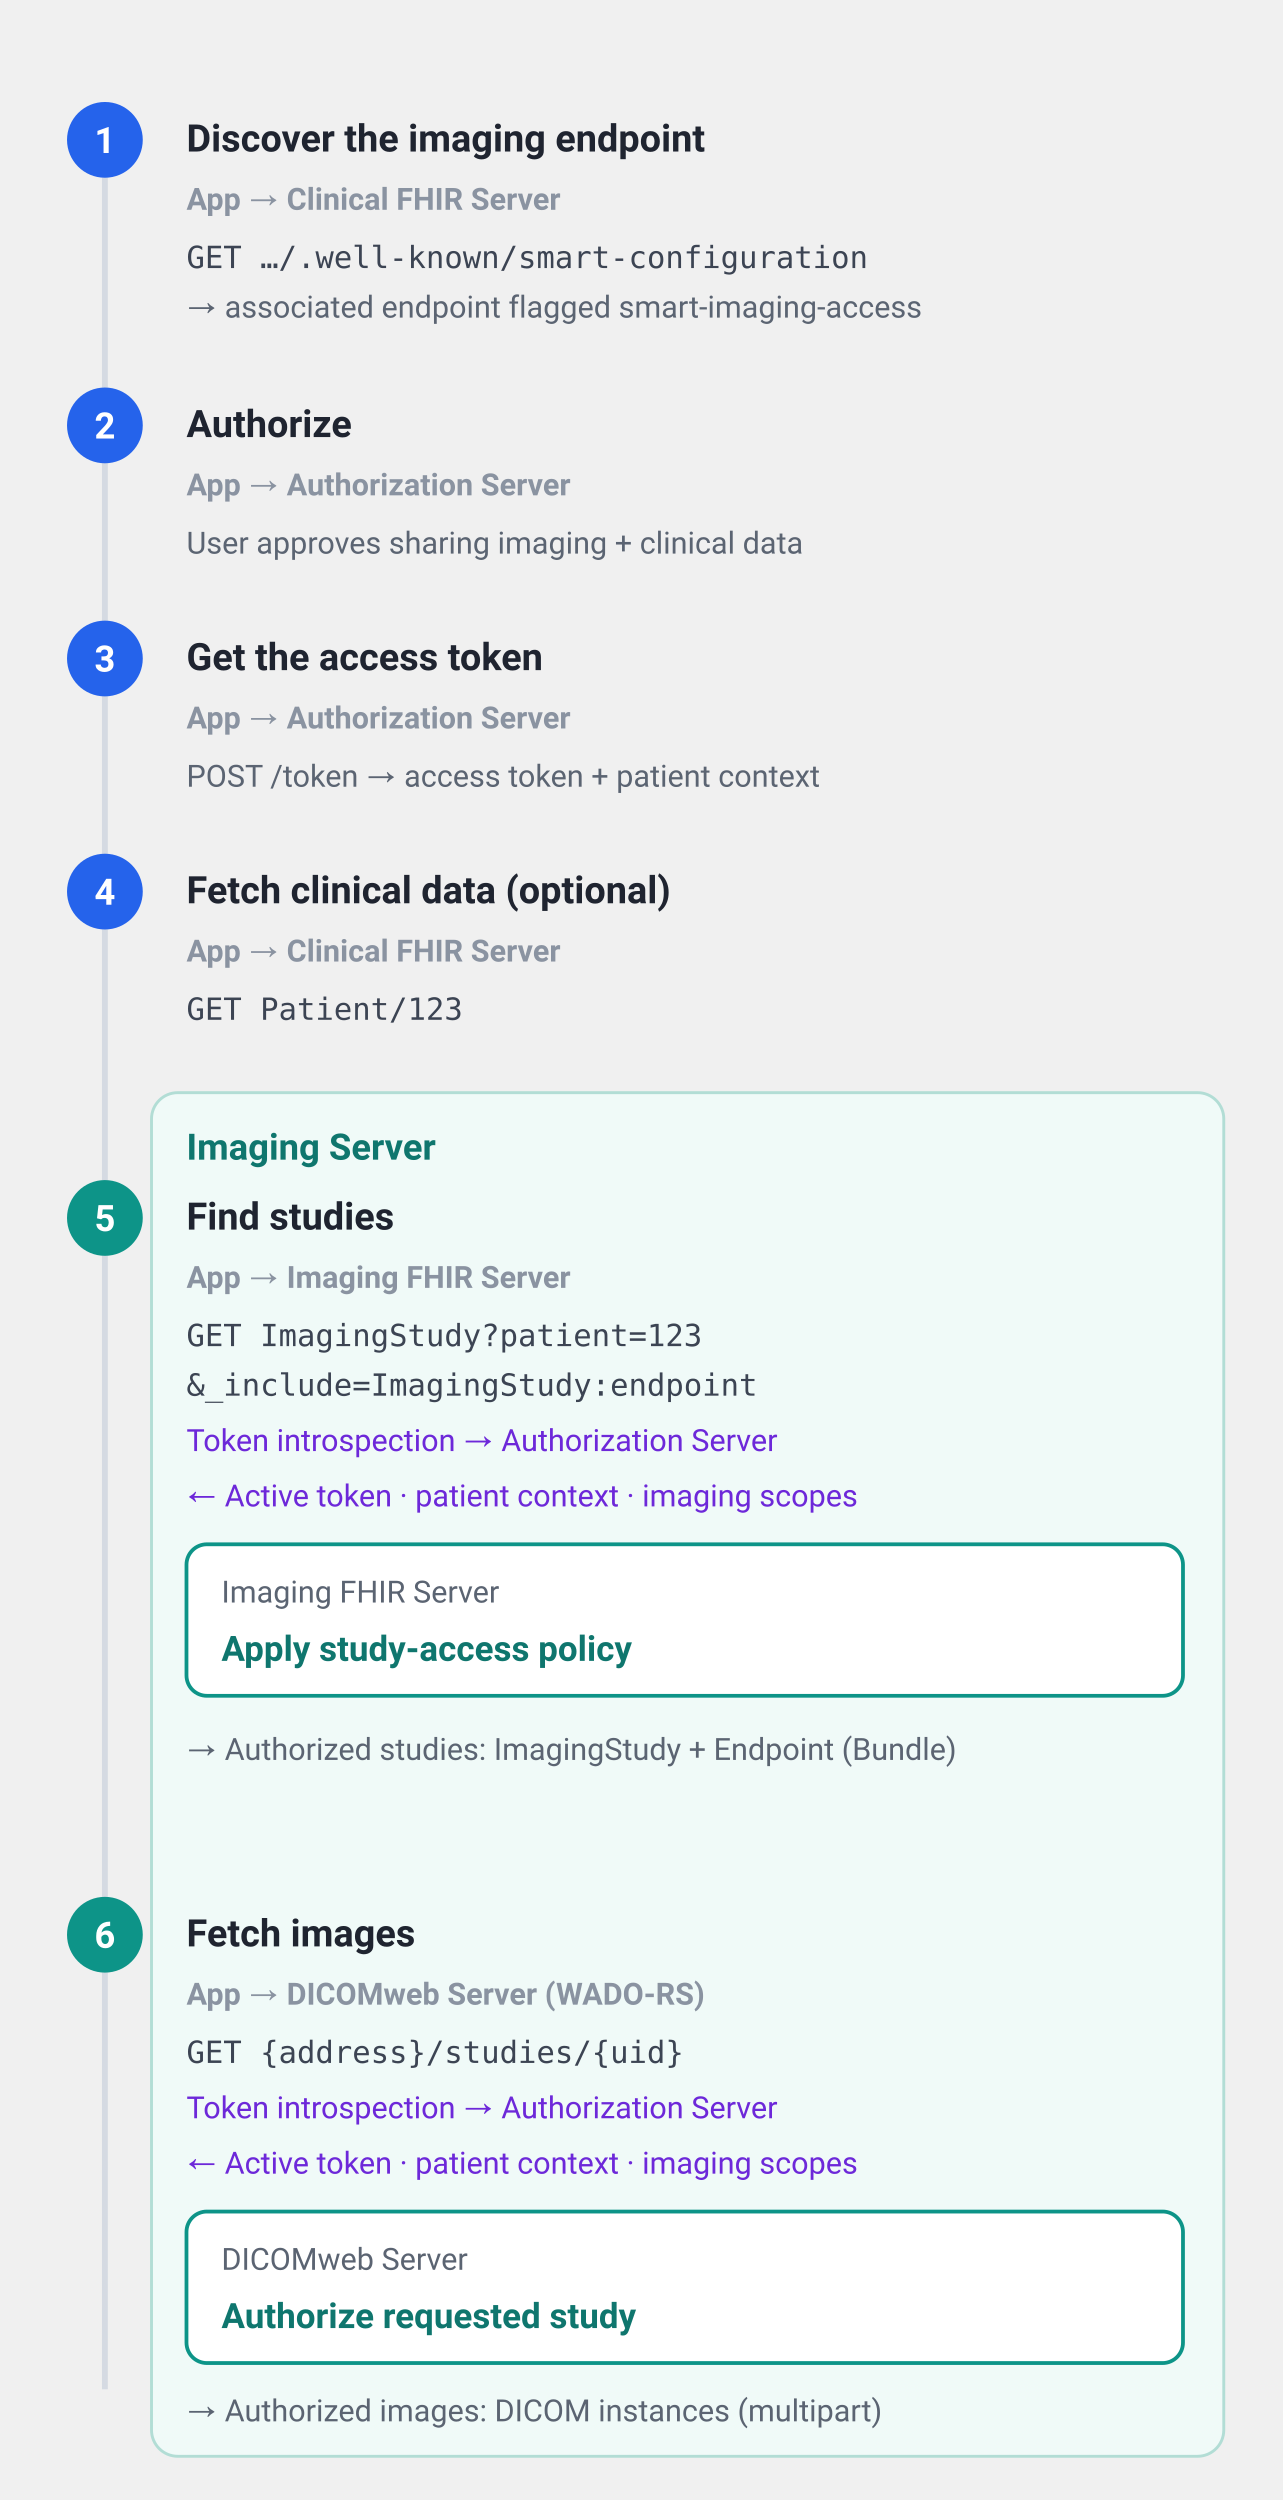
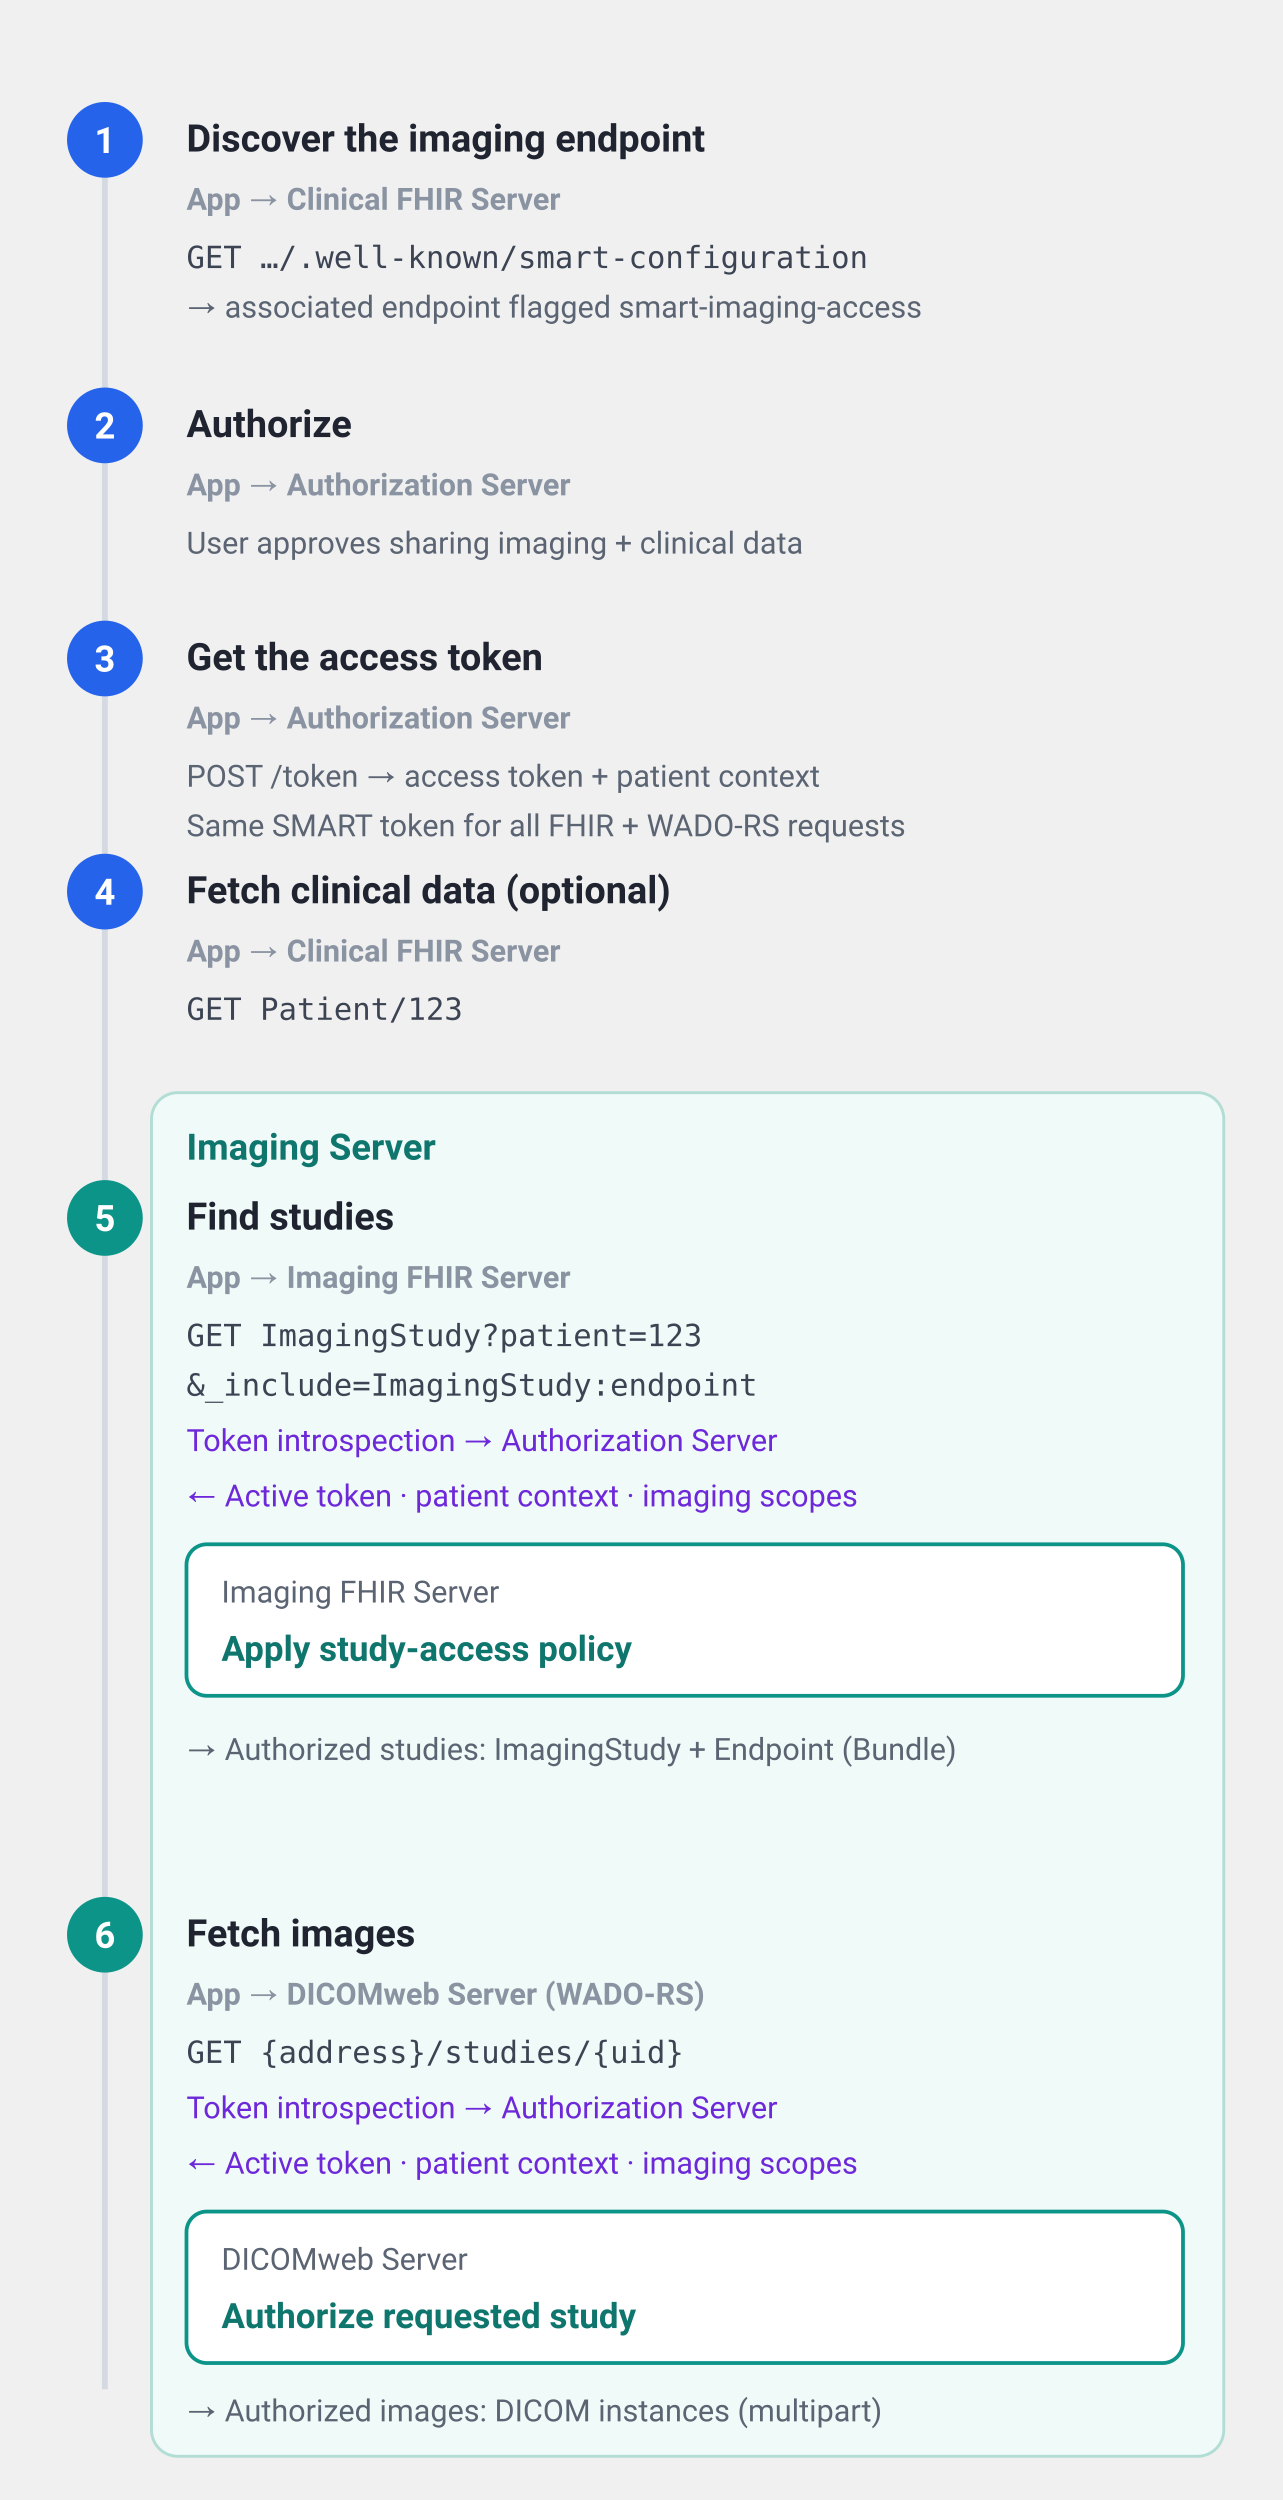
- <svg xmlns="http://www.w3.org/2000/svg" viewBox="0 0 440 858" width="400" font-family="-apple-system, 'Segoe UI', Roboto, Helvetica, Arial, sans-serif" role="img" aria-label="Six-step SMART Imaging Access timeline: discover the imaging endpoint, authorize, get an access token, optionally fetch clinical data, find studies, and fetch images. The collective Imaging Server contains Imaging FHIR Server, providing ImagingStudy and Endpoint, and DICOMweb Server, providing WADO-RS retrieval. Each resource server introspects the token with the Authorization Server, then performs a visible study-access policy check before returning authorized studies or images.">
+ <svg xmlns="http://www.w3.org/2000/svg" viewBox="0 0 440 858" width="400" font-family="-apple-system, 'Segoe UI', Roboto, Helvetica, Arial, sans-serif" role="img" aria-label="The client presents the same existing SMART access token on every FHIR and WADO-RS request. Six-step SMART Imaging Access timeline: discover the imaging endpoint, authorize, get an access token, optionally fetch clinical data, find studies, and fetch images. The collective Imaging Server contains Imaging FHIR Server, providing ImagingStudy and Endpoint, and DICOMweb Server, providing WADO-RS retrieval. Each resource server introspects the token with the Authorization Server, then performs a visible study-access policy check before returning authorized studies or images.">
  <line x1="36" y1="44" x2="36" y2="820" stroke="#d5dae2" stroke-width="2" />
  <circle cx="36" cy="48" r="13" fill="#2563eb" />
  <text x="36" y="52.5" font-size="12.5" font-weight="700" fill="#ffffff" text-anchor="middle">1</text>
  <text x="64" y="52" font-size="13" font-weight="700" fill="#1f2430">Discover the imaging endpoint</text>
  <text x="64" y="72" font-size="10.5" font-weight="600" fill="#8a93a1">App → Clinical FHIR Server</text>
  <text x="64" y="92" font-size="10.5" fill="#3c4453" font-family="ui-monospace, Menlo, Consolas, monospace">GET …/.well-known/smart-configuration</text>
  <text x="64" y="109" font-size="10.5" fill="#5b6472">→ associated endpoint flagged smart-imaging-access</text>
  <circle cx="36" cy="146" r="13" fill="#2563eb" />
  <text x="36" y="150.5" font-size="12.5" font-weight="700" fill="#ffffff" text-anchor="middle">2</text>
  <text x="64" y="150" font-size="13" font-weight="700" fill="#1f2430">Authorize</text>
  <text x="64" y="170" font-size="10.5" font-weight="600" fill="#8a93a1">App → Authorization Server</text>
  <text x="64" y="190" font-size="10.5" fill="#5b6472">User approves sharing imaging + clinical data</text>
  <circle cx="36" cy="226" r="13" fill="#2563eb" />
  <text x="36" y="230.5" font-size="12.5" font-weight="700" fill="#ffffff" text-anchor="middle">3</text>
  <text x="64" y="230" font-size="13" font-weight="700" fill="#1f2430">Get the access token</text>
  <text x="64" y="250" font-size="10.5" font-weight="600" fill="#8a93a1">App → Authorization Server</text>
  <text x="64" y="270" font-size="10.5" fill="#5b6472">POST /token → access token + patient context</text>
+   <text x="64" y="287" font-size="10.5" fill="#5b6472">Same SMART token for all FHIR + WADO-RS requests</text>
  <circle cx="36" cy="306" r="13" fill="#2563eb" />
  <text x="36" y="310.5" font-size="12.5" font-weight="700" fill="#ffffff" text-anchor="middle">4</text>
  <text x="64" y="310" font-size="13" font-weight="700" fill="#1f2430">Fetch clinical data (optional)</text>
  <text x="64" y="330" font-size="10.5" font-weight="600" fill="#8a93a1">App → Clinical FHIR Server</text>
  <text x="64" y="350" font-size="10.5" fill="#3c4453" font-family="ui-monospace, Menlo, Consolas, monospace">GET Patient/123</text>
  <rect x="52" y="375" width="368" height="468" rx="9" fill="#f0faf8" stroke="#b2ddd5" />
  <text x="64" y="398" font-size="12.5" font-weight="700" fill="#0f766e">Imaging Server</text>
  <circle cx="36" cy="418" r="13" fill="#0d9488" />
  <text x="36" y="422.5" font-size="12.5" font-weight="700" fill="#ffffff" text-anchor="middle">5</text>
  <text x="64" y="422" font-size="13" font-weight="700" fill="#1f2430">Find studies</text>
  <text x="64" y="442" font-size="10.5" font-weight="600" fill="#8a93a1">App → Imaging FHIR Server</text>
  <text x="64" y="462" font-size="10.5" fill="#3c4453" font-family="ui-monospace, Menlo, Consolas, monospace">GET ImagingStudy?patient=123</text>
  <text x="64" y="479" font-size="10.5" fill="#3c4453" font-family="ui-monospace, Menlo, Consolas, monospace">    &amp;_include=ImagingStudy:endpoint</text>
  <text x="64" y="498" font-size="10.5" fill="#6d28d9">Token introspection → Authorization Server</text>
  <text x="64" y="517" font-size="10.5" fill="#6d28d9">← Active token · patient context · imaging scopes</text>
  <rect x="64" y="530" width="342" height="52" rx="7" fill="#ffffff" stroke="#0d9488" stroke-width="1.3" />
  <text x="76" y="550" font-size="10.5" fill="#5b6472">Imaging FHIR Server</text>
  <text x="76" y="570" font-size="12" font-weight="600" fill="#0f766e">Apply study-access policy</text>
  <text x="64" y="604" font-size="10.5" fill="#5b6472">→ Authorized studies: ImagingStudy + Endpoint (Bundle)</text>
  <circle cx="36" cy="664" r="13" fill="#0d9488" />
  <text x="36" y="668.5" font-size="12.5" font-weight="700" fill="#ffffff" text-anchor="middle">6</text>
  <text x="64" y="668" font-size="13" font-weight="700" fill="#1f2430">Fetch images</text>
  <text x="64" y="688" font-size="10.5" font-weight="600" fill="#8a93a1">App → DICOMweb Server (WADO-RS)</text>
  <text x="64" y="708" font-size="10.5" fill="#3c4453" font-family="ui-monospace, Menlo, Consolas, monospace">GET {address}/studies/{uid}</text>
  <text x="64" y="727" font-size="10.5" fill="#6d28d9">Token introspection → Authorization Server</text>
  <text x="64" y="746" font-size="10.5" fill="#6d28d9">← Active token · patient context · imaging scopes</text>
  <rect x="64" y="759" width="342" height="52" rx="7" fill="#ffffff" stroke="#0d9488" stroke-width="1.3" />
  <text x="76" y="779" font-size="10.5" fill="#5b6472">DICOMweb Server</text>
  <text x="76" y="799" font-size="12" font-weight="600" fill="#0f766e">Authorize requested study</text>
  <text x="64" y="831" font-size="10.5" fill="#5b6472">→ Authorized images: DICOM instances (multipart)</text>
</svg>
